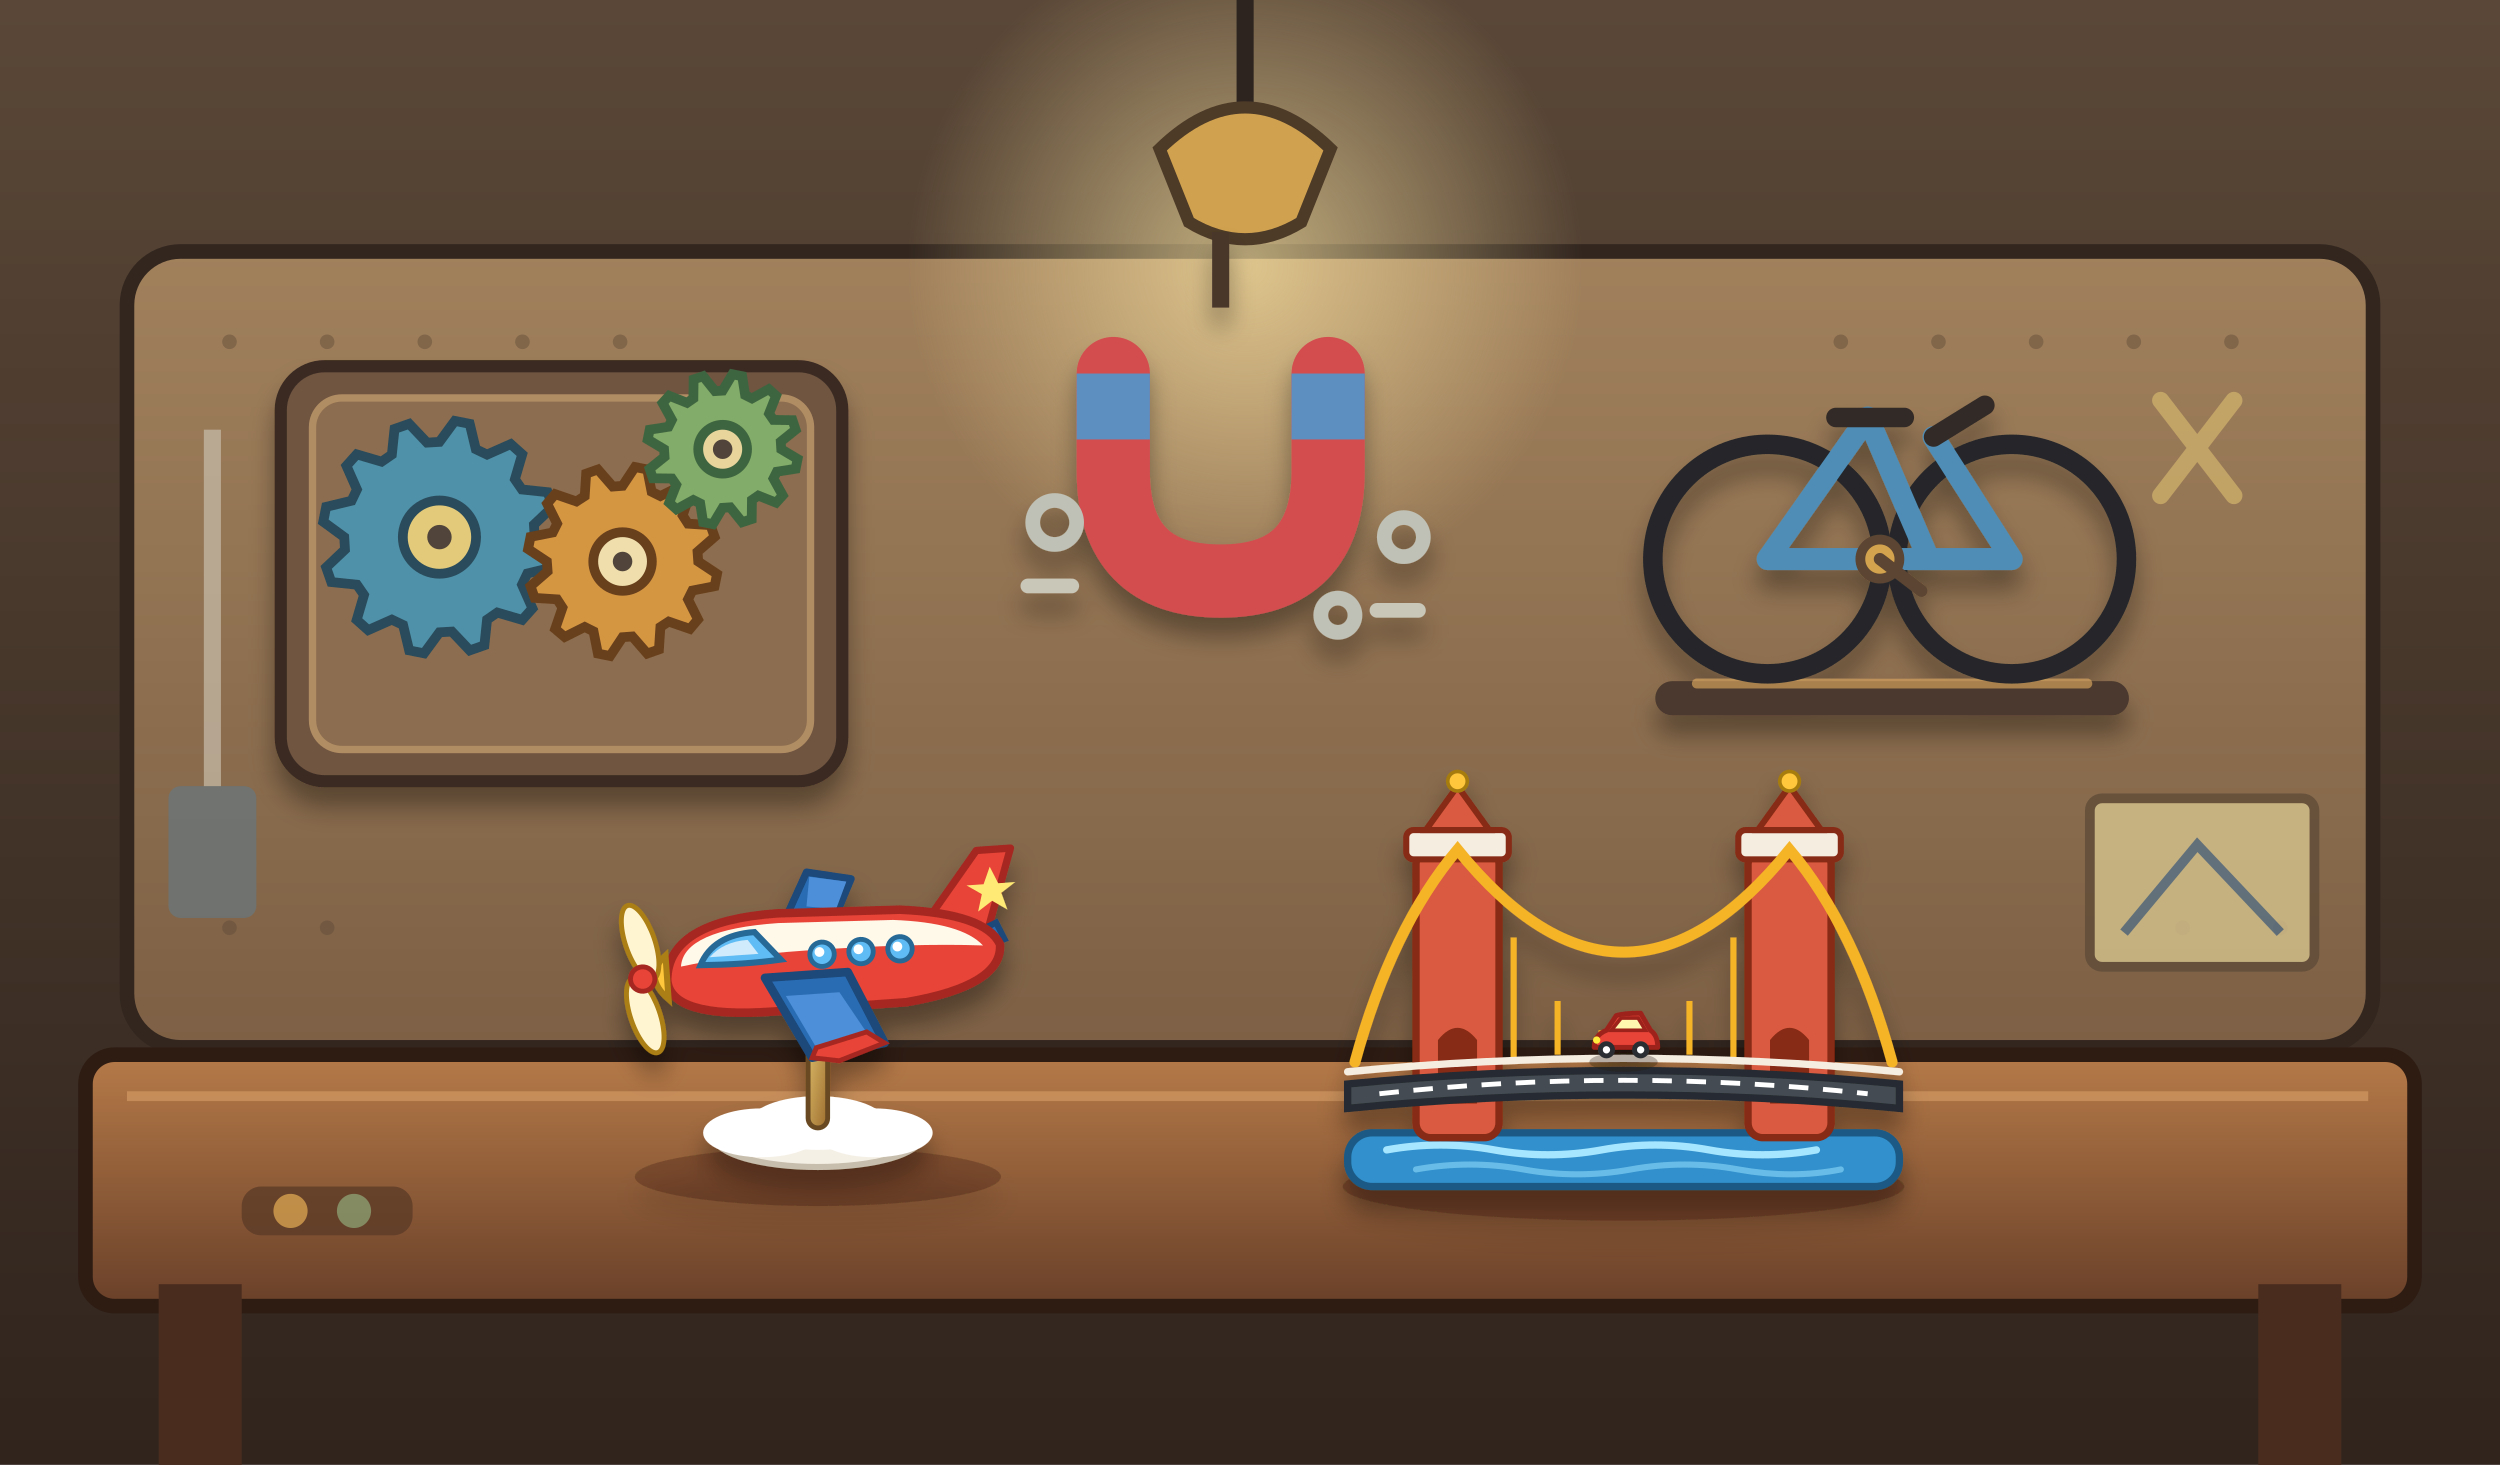
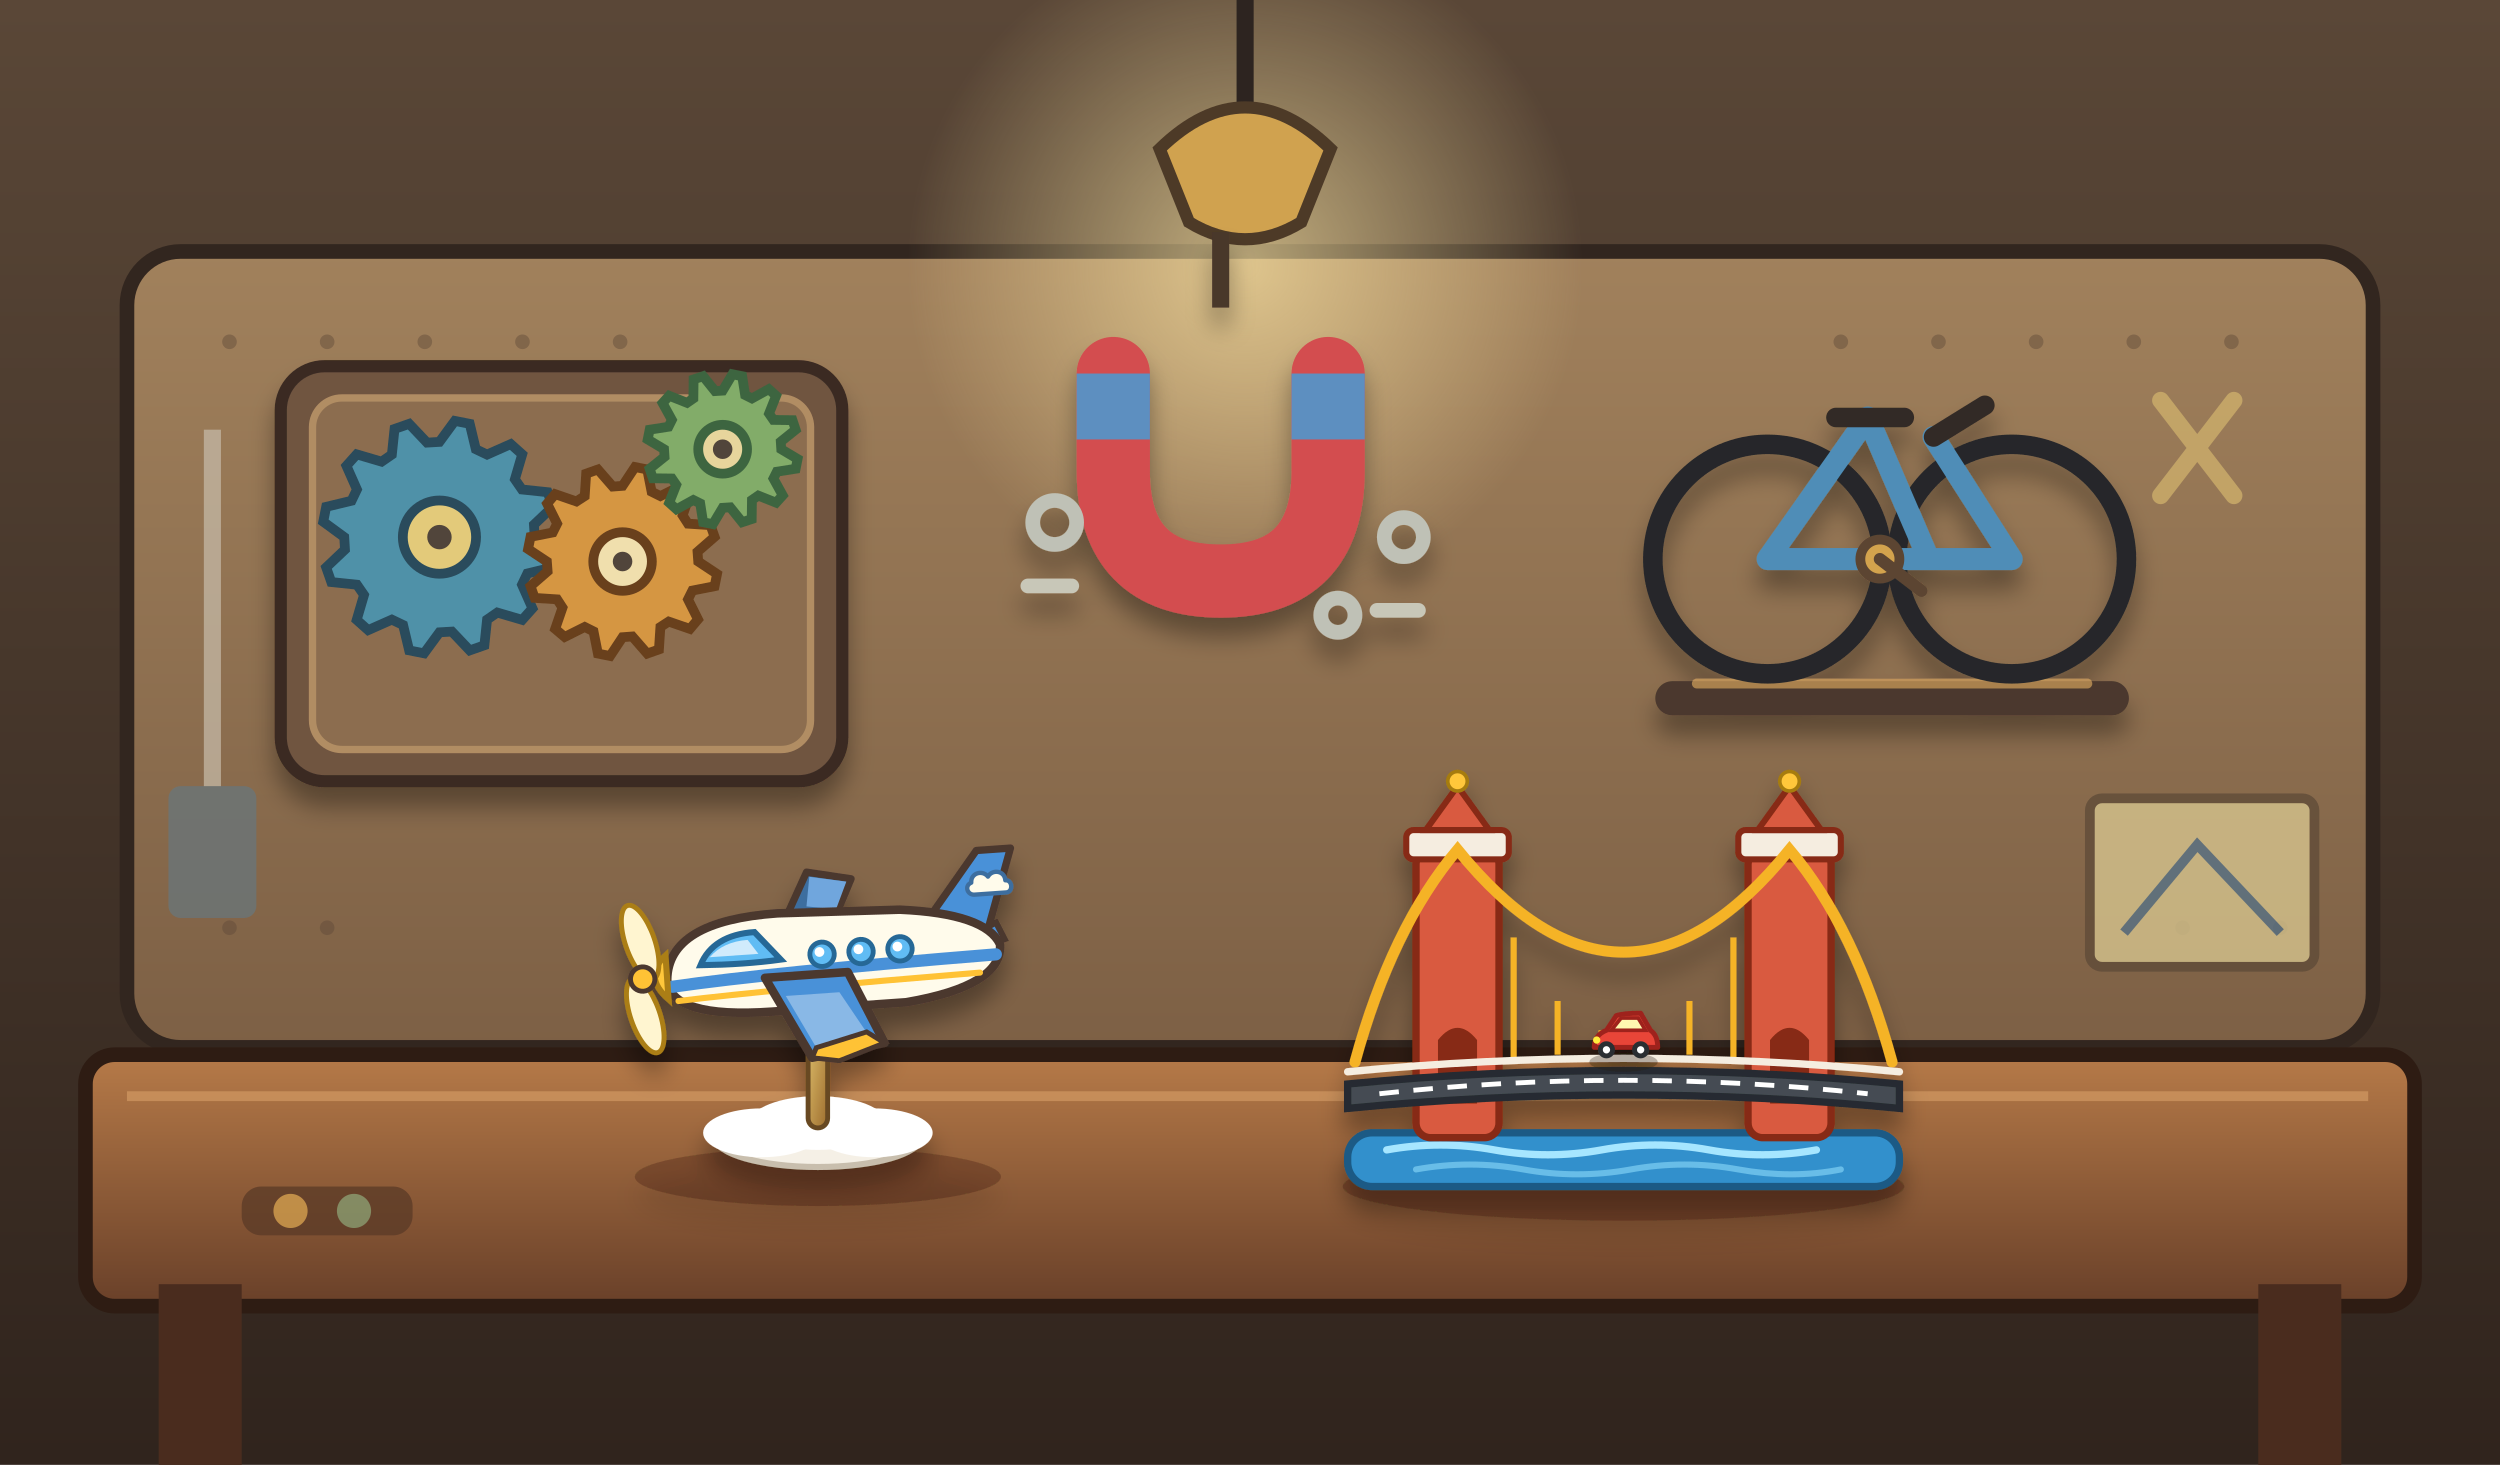
<svg xmlns="http://www.w3.org/2000/svg" width="1024" height="600" viewBox="0 0 1024 600">
  <defs>
    <linearGradient id="wall" x1="0" y1="0" x2="0" y2="1">
      <stop offset="0" stop-color="#5a4737" />
      <stop offset="1" stop-color="#30241d" />
    </linearGradient>
    <linearGradient id="peg" x1="0" y1="0" x2="0" y2="1">
      <stop offset="0" stop-color="#a1815c" />
      <stop offset="1" stop-color="#7d6045" />
    </linearGradient>
    <linearGradient id="bench" x1="0" y1="0" x2="0" y2="1">
      <stop offset="0" stop-color="#b67a48" />
      <stop offset="1" stop-color="#694029" />
    </linearGradient>
    <linearGradient id="brass" x1="0" y1="0" x2="1" y2="1">
      <stop offset="0" stop-color="#e1c26e" />
      <stop offset="1" stop-color="#9d6d2e" />
    </linearGradient>
    <linearGradient id="steel" x1="0" y1="0" x2="1" y2="1">
      <stop offset="0" stop-color="#d7e0df" />
      <stop offset="1" stop-color="#77868d" />
    </linearGradient>
    <radialGradient id="lamp">
      <stop offset="0" stop-color="#ffe9a7" stop-opacity=".65" />
      <stop offset="1" stop-color="#ffe9a7" stop-opacity="0" />
    </radialGradient>
    <filter id="shadow" x="-35%" y="-35%" width="170%" height="190%">
      <feGaussianBlur in="SourceAlpha" stdDeviation="5" />
      <feOffset dy="8" />
      <feComponentTransfer>
        <feFuncA type="linear" slope=".35" />
      </feComponentTransfer>
      <feMerge>
        <feMergeNode />
        <feMergeNode in="SourceGraphic" />
      </feMerge>
    </filter>
    <filter id="grain">
      <feTurbulence type="fractalNoise" baseFrequency=".78" numOctaves="2" seed="51" />
      <feColorMatrix type="saturate" values="0" />
      <feComponentTransfer>
        <feFuncA type="table" tableValues="0 .04" />
      </feComponentTransfer>
      <feComposite in2="SourceGraphic" operator="in" />
    </filter>
  </defs>
  <rect width="1024" height="600" fill="url(#wall)" />
  <rect x="52" y="103" width="920" height="326" rx="22" fill="url(#peg)" stroke="#32261f" stroke-width="6" />
  <g fill="#5f4938" opacity=".45">
    <circle cx="94" cy="140" r="3" />
    <circle cx="134" cy="140" r="3" />
    <circle cx="174" cy="140" r="3" />
    <circle cx="214" cy="140" r="3" />
    <circle cx="254" cy="140" r="3" />
    <circle cx="754" cy="140" r="3" />
    <circle cx="794" cy="140" r="3" />
    <circle cx="834" cy="140" r="3" />
    <circle cx="874" cy="140" r="3" />
    <circle cx="914" cy="140" r="3" />
    <circle cx="94" cy="380" r="3" />
    <circle cx="134" cy="380" r="3" />
    <circle cx="894" cy="380" r="3" />
    <circle cx="934" cy="380" r="3" />
  </g>
  <rect x="35" y="432" width="954" height="103" rx="12" fill="url(#bench)" stroke="#2e1c13" stroke-width="6" />
  <rect x="65" y="526" width="34" height="74" fill="#4a2c1e" />
  <rect x="925" y="526" width="34" height="74" fill="#4a2c1e" />
  <path d="M52 449H970" stroke="#dda46b" stroke-width="4" opacity=".55" />
  <circle cx="510" cy="109" r="138" fill="url(#lamp)" />
  <path d="M510 0V58" stroke="#2d2420" stroke-width="7" />
  <path d="M475 61 Q510 27 545 61 L533 91 Q510 105 487 91Z" fill="#d0a24f" stroke="#4d3a27" stroke-width="5" />
  <g data-target="gears" data-center="225,220" filter="url(#shadow)">
    <rect x="115" y="150" width="230" height="170" rx="18" fill="#705440" stroke="#3b2c24" stroke-width="5" />
    <rect x="128" y="163" width="204" height="144" rx="12" fill="#8c6d4f" stroke="#b18d63" stroke-width="3" />
    <polygon points="180.0,181.0 186.3,172.4 192.4,173.6 194.9,184.0 199.5,186.2 209.2,181.9 213.9,186.1 210.9,196.3 213.8,200.5 224.3,201.6 226.4,207.6 218.7,214.9 219.0,220.0 227.6,226.3 226.4,232.4 216.0,234.9 213.8,239.5 218.1,249.2 213.9,253.9 203.7,250.9 199.5,253.8 198.4,264.3 192.4,266.4 185.1,258.7 180.0,259.0 173.7,267.6 167.6,266.4 165.1,256.0 160.5,253.8 150.8,258.1 146.1,253.9 149.1,243.7 146.2,239.5 135.7,238.4 133.6,232.4 141.3,225.1 141.0,220.0 132.4,213.7 133.6,207.6 144.0,205.1 146.2,200.5 141.9,190.8 146.1,186.1 156.3,189.1 160.5,186.2 161.6,175.7 167.6,173.6 174.9,181.3" fill="#4f91a8" stroke="#294b5b" stroke-width="4" />
    <circle cx="180" cy="220" r="15" fill="#e3ca7a" stroke="#294b5b" stroke-width="4" />
    <polygon points="255.0,199.0 260.1,191.3 265.1,192.3 266.9,201.4 270.5,203.2 278.7,199.1 282.6,202.4 279.6,211.1 281.8,214.5 291.0,215.1 292.7,219.9 285.7,226.0 286.0,230.0 293.7,235.1 292.7,240.1 283.6,241.9 281.8,245.5 285.9,253.7 282.6,257.6 273.9,254.6 270.5,256.8 269.9,266.0 265.1,267.7 259.0,260.7 255.0,261.0 249.9,268.7 244.9,267.7 243.1,258.6 239.5,256.8 231.3,260.9 227.4,257.6 230.4,248.9 228.2,245.5 219.0,244.9 217.3,240.1 224.3,234.0 224.0,230.0 216.3,224.9 217.3,219.9 226.4,218.1 228.2,214.5 224.1,206.3 227.4,202.4 236.1,205.4 239.5,203.2 240.1,194.0 244.9,192.3 251.0,199.3" fill="#d59642" stroke="#69401c" stroke-width="4" />
    <circle cx="255" cy="230" r="12" fill="#f0dfad" stroke="#69401c" stroke-width="4" />
    <polygon points="296.0,160.0 300.0,153.3 304.0,154.1 305.2,161.8 308.0,163.2 314.9,159.4 317.9,162.1 315.0,169.4 316.8,172.0 324.6,172.1 325.9,176.0 319.8,180.9 320.0,184.0 326.7,188.0 325.9,192.0 318.2,193.2 316.8,196.0 320.6,202.9 317.9,205.9 310.6,203.0 308.0,204.8 307.9,212.6 304.0,213.9 299.1,207.8 296.0,208.0 292.0,214.7 288.0,213.9 286.8,206.2 284.0,204.8 277.1,208.6 274.1,205.9 277.0,198.6 275.2,196.0 267.4,195.9 266.1,192.0 272.2,187.1 272.0,184.0 265.3,180.0 266.1,176.0 273.8,174.8 275.2,172.0 271.4,165.1 274.1,162.1 281.4,165.0 284.0,163.2 284.1,155.4 288.0,154.1 292.9,160.2" fill="#82ac69" stroke="#3e6540" stroke-width="4" />
    <circle cx="296" cy="184" r="10" fill="#e7d59c" stroke="#3e6540" stroke-width="4" />
    <g fill="#51453a">
      <circle cx="180" cy="220" r="5" />
      <circle cx="255" cy="230" r="4" />
      <circle cx="296" cy="184" r="4" />
    </g>
  </g>
  <g data-target="magnet" data-center="500,190" filter="url(#shadow)">
    <path d="M500 95V126" stroke="#4a382c" stroke-width="7" />
    <path d="M456 153 V193 Q456 238 500 238 Q544 238 544 193 V153" fill="none" stroke="#d34d4f" stroke-width="30" stroke-linecap="round" />
    <path d="M456 153V180 M544 153V180" stroke="#5d8fc0" stroke-width="30" />
    <g fill="none" stroke="#bfc1b6" stroke-width="6">
      <circle cx="432" cy="214" r="9" />
      <circle cx="575" cy="220" r="8" />
      <circle cx="548" cy="252" r="7" />
    </g>
    <g stroke="#c8c7b8" stroke-width="6" stroke-linecap="round">
      <path d="M421 240h18" />
      <path d="M564 250h17" />
    </g>
  </g>
  <g data-target="bicycle" data-center="775,220" filter="url(#shadow)" stroke-linecap="round" stroke-linejoin="round">
    <path d="M685 286H865" stroke="#4b392d" stroke-width="14" />
    <path d="M695 280H855" stroke="#d1a05d" stroke-width="4" opacity=".7" />
    <circle cx="724" cy="229" r="47" fill="none" stroke="#25282b" stroke-width="8" />
    <circle cx="824" cy="229" r="47" fill="none" stroke="#25282b" stroke-width="8" />
    <path d="M724 229 L765 171 L790 229 L724 229 L770 229 L824 229 L792 179" fill="none" stroke="#4f8db7" stroke-width="9" />
    <path d="M752 171H780 M792 179L813 166" stroke="#312a25" stroke-width="8" />
    <circle cx="770" cy="229" r="8" fill="#d3a34d" stroke="#5b4431" stroke-width="4" />
    <path d="M770 229l17 13" stroke="#5b4431" stroke-width="5" />
  </g>
  <g data-target="airplane" data-center="335,415" filter="url(#shadow)">
    <ellipse cx="335" cy="482" rx="75" ry="12" fill="#251812" opacity=".24" />
    <ellipse cx="335" cy="466" rx="42" ry="12" fill="#f5f0e6" stroke="#c8bead" stroke-width="2.5" />
    <ellipse cx="312" cy="464" rx="24" ry="10" fill="#ffffff" />
    <ellipse cx="358" cy="464" rx="24" ry="10" fill="#ffffff" />
    <ellipse cx="335" cy="460" rx="28" ry="11" fill="#ffffff" />
    <rect x="331" y="420" width="8" height="42" rx="4" fill="url(#brass)" stroke="#684a22" stroke-width="2" />
    <g transform="translate(335 395) rotate(-4)">
-       <path d="M-15 -14 L-2 -38 L16 -34 L5 -12 Z" fill="#296cb3" stroke="#1c4879" stroke-width="3" stroke-linejoin="round" />
-       <path d="M-1 -36 L14 -33 L9 -22 L-3 -24 Z" fill="#4d8fd9" />
-       <path d="M42 -10 L68 -42 L82 -42 L70 -8 Z" fill="#e84438" stroke="#a62820" stroke-width="3" stroke-linejoin="round" />
-       <polygon points="73,-35 76,-28 83,-28 77,-24 79,-17 73,-21 67,-17 69,-24 63,-28 70,-28" fill="#ffea75" />
-       <path d="M50 -2 L74 -12 L77 -5 L52 2 Z" fill="#296cb3" stroke="#1c4879" stroke-width="2.5" />
-       <path d="M-62 2 Q-60 -22 -15 -22 L35 -20 Q70 -16 75 -3 Q75 14 35 18 L-20 18 Q-62 18 -62 2 Z" fill="#e84438" stroke="#a62820" stroke-width="3.5" stroke-linejoin="round" />
-       <path d="M-56 -3 Q-54 -18 -15 -18 L32 -16 Q60 -13 68 -3 Q40 -6 -5 -6 Q-35 -6 -56 -3 Z" fill="#fff9ea" />
+       <path d="M-15 -14 L-2 -38 L16 -34 L5 -12 Z" fill="#3E6E9F" stroke="#4B372F" stroke-width="3" stroke-linejoin="round" />
+       <path d="M-1 -36 L14 -33 L9 -22 L-3 -24 Z" fill="#6FA6DD" />
+       <path d="M42 -10 L68 -42 L82 -42 L70 -8 Z" fill="#4A91D8" stroke="#4B372F" stroke-width="3" stroke-linejoin="round" />
+       <path d="M66 -24 C63 -24 62 -28 65 -29 C65 -33 70 -34 72 -31 C74 -34 79 -33 79 -29 C82 -29 82 -24 79 -24 Z" fill="#FFFBEB" stroke="#3E6E9F" stroke-width="1.8" stroke-linejoin="round" />
+       <path d="M50 -2 L74 -12 L77 -5 L52 2 Z" fill="#4A91D8" stroke="#4B372F" stroke-width="2.5" />
+       <path d="M-62 2 Q-60 -22 -15 -22 L35 -20 Q70 -16 75 -3 Q75 14 35 18 L-20 18 Q-62 18 -62 2 Z" fill="#FFFBEB" stroke="#4B372F" stroke-width="3.5" stroke-linejoin="round" />
+       <path d="M-60 5 Q-20 2 73 1" fill="none" stroke="#4A91D8" stroke-width="5" stroke-linecap="round" />
+       <path d="M-58 11 Q-20 9 66 8" fill="none" stroke="#FFC234" stroke-width="2.5" stroke-linecap="round" />
      <path d="M-48 -3 Q-42 -15 -25 -15 L-15 -3 Q-30 -2 -48 -3 Z" fill="#60bcf4" stroke="#256896" stroke-width="2.5" />
      <path d="M-44 -6 Q-38 -12 -28 -12 L-24 -6 Z" fill="#ffffff" opacity=".7" />
      <circle cx="2" cy="-4" r="5" fill="#60bcf4" stroke="#256896" stroke-width="2" />
      <circle cx="1" cy="-5" r="2" fill="#ffffff" />
      <circle cx="18" cy="-4" r="5" fill="#60bcf4" stroke="#256896" stroke-width="2" />
      <circle cx="17" cy="-5" r="2" fill="#ffffff" />
      <circle cx="34" cy="-4" r="5" fill="#60bcf4" stroke="#256896" stroke-width="2" />
      <circle cx="33" cy="-5" r="2" fill="#ffffff" />
-       <path d="M-22 4 L-5 38 L25 34 L12 4 Z" fill="#296cb3" stroke="#1c4879" stroke-width="3.5" stroke-linejoin="round" />
-       <path d="M-14 12 L-3 34 L19 31 L8 12 Z" fill="#4d8fd9" />
-       <path d="M-5 38 L6 40 L25 34 L18 29 L-3 34 Z" fill="#e84438" stroke="#a62820" stroke-width="2" />
+       <path d="M-22 4 L-5 38 L25 34 L12 4 Z" fill="#4A91D8" stroke="#4B372F" stroke-width="3.5" stroke-linejoin="round" />
+       <path d="M-14 12 L-3 34 L19 31 L8 12 Z" fill="#89B8E6" />
+       <path d="M-5 38 L6 40 L25 34 L18 29 L-3 34 Z" fill="#FFC234" stroke="#4B372F" stroke-width="2" />
      <path d="M-62 -8 Q-72 0 -62 10 Z" fill="#ffc73b" stroke="#ab7e12" stroke-width="2.5" />
      <ellipse cx="-72" cy="-14" rx="6" ry="16" fill="#fff5d0" stroke="#ab7e12" stroke-width="2" transform="rotate(-15 -72 -14)" />
      <ellipse cx="-72" cy="16" rx="6" ry="16" fill="#fff5d0" stroke="#ab7e12" stroke-width="2" transform="rotate(-15 -72 16)" />
-       <circle cx="-72" cy="1" r="5" fill="#e84438" stroke="#a62820" stroke-width="2" />
+       <circle cx="-72" cy="1" r="5" fill="#FFC234" stroke="#4B372F" stroke-width="2" />
    </g>
  </g>
  <g data-target="bridge" data-center="665,415" filter="url(#shadow)">
    <ellipse cx="665" cy="486" rx="115" ry="14" fill="#251812" opacity=".24" />
    <rect x="552" y="464" width="226" height="22" rx="10" fill="#3290cc" stroke="#1a5a85" stroke-width="3" />
    <path d="M568 471 Q590 467 612 471 T656 471 T700 471 T744 471" fill="none" stroke="#a6e6ff" stroke-width="3" stroke-linecap="round" />
    <path d="M580 479 Q602 475 624 479 T668 479 T712 479 T754 479" fill="none" stroke="#68bde8" stroke-width="2.5" stroke-linecap="round" />
    <rect x="580" y="348" width="34" height="118" rx="6" fill="#d95a3f" stroke="#872915" stroke-width="3" />
    <rect x="576" y="340" width="42" height="12" rx="3" fill="#f5ede0" stroke="#872915" stroke-width="2.5" />
    <polygon points="597,322 584,340 610,340" fill="#d95a3f" stroke="#872915" stroke-width="2.5" />
    <circle cx="597" cy="320" r="4" fill="#ffc73b" stroke="#a67b11" stroke-width="1.5" />
    <path d="M589 452 V426 Q597 416 605 426 V452 Z" fill="#872915" />
    <rect x="716" y="348" width="34" height="118" rx="6" fill="#d95a3f" stroke="#872915" stroke-width="3" />
    <rect x="712" y="340" width="42" height="12" rx="3" fill="#f5ede0" stroke="#872915" stroke-width="2.5" />
    <polygon points="733,322 720,340 746,340" fill="#d95a3f" stroke="#872915" stroke-width="2.5" />
    <circle cx="733" cy="320" r="4" fill="#ffc73b" stroke="#a67b11" stroke-width="1.5" />
    <path d="M725 452 V426 Q733 416 741 426 V452 Z" fill="#872915" />
    <path d="M555 435 Q570 380 597 348 Q665 432 733 348 Q760 380 775 435" fill="none" stroke="#f5b327" stroke-width="4.5" stroke-linecap="round" />
    <line x1="620" y1="384" x2="620" y2="433" stroke="#f5b327" stroke-width="2.5" />
    <line x1="638" y1="410" x2="638" y2="432" stroke="#f5b327" stroke-width="2.5" />
    <line x1="656" y1="422" x2="656" y2="431" stroke="#f5b327" stroke-width="2.5" />
    <line x1="674" y1="422" x2="674" y2="431" stroke="#f5b327" stroke-width="2.5" />
    <line x1="692" y1="410" x2="692" y2="432" stroke="#f5b327" stroke-width="2.5" />
    <line x1="710" y1="384" x2="710" y2="433" stroke="#f5b327" stroke-width="2.5" />
    <path d="M552 444 Q665 433 778 444 L778 454 Q665 443 552 454 Z" fill="#444c52" stroke="#252b30" stroke-width="3" />
    <path d="M565 448 Q665 437 765 448" fill="none" stroke="#ffffff" stroke-width="2" stroke-dasharray="8 6" />
    <path d="M552 439 Q665 428 778 439" fill="none" stroke="#f5ede0" stroke-width="3" stroke-linecap="round" />
    <g transform="translate(665 424)">
      <ellipse cx="0" cy="11" rx="14" ry="4" fill="#251812" opacity=".3" />
      <path d="M-12 5 Q-12 0 -7 -2 L-3 -8 Q0 -9 7 -9 L11 -2 Q14 0 14 5 Z" fill="#e84438" stroke="#9e231b" stroke-width="2" stroke-linejoin="round" />
      <path d="M-5 -2 L-1 -7 Q2 -7 6 -7 L9 -2 Z" fill="#fff7b0" stroke="#9e231b" stroke-width="1.5" />
      <circle cx="-7" cy="6" r="3.5" fill="#2a2e33" />
      <circle cx="-7" cy="6" r="1.5" fill="#ffffff" />
      <circle cx="7" cy="6" r="3.5" fill="#2a2e33" />
      <circle cx="7" cy="6" r="1.5" fill="#ffffff" />
      <circle cx="-11" cy="2" r="1.5" fill="#ffec3d" />
    </g>
  </g>
  <g opacity=".75">
    <path d="M87 176V338" stroke="#c4b8a5" stroke-width="7" />
    <rect x="69" y="322" width="36" height="54" rx="5" fill="#68767b" />
    <path d="M885 164L915 203 M915 164L885 203" stroke="#d0b26c" stroke-width="7" stroke-linecap="round" />
    <rect x="856" y="327" width="92" height="69" rx="5" fill="#dbc991" stroke="#5d4937" stroke-width="4" />
    <path d="M870 382L900 346L934 382" fill="none" stroke="#55738a" stroke-width="4" />
    <rect x="99" y="486" width="70" height="20" rx="8" fill="#5a3926" />
    <circle cx="119" cy="496" r="7" fill="#d3a04d" />
    <circle cx="145" cy="496" r="7" fill="#839c71" />
  </g>
</svg>
